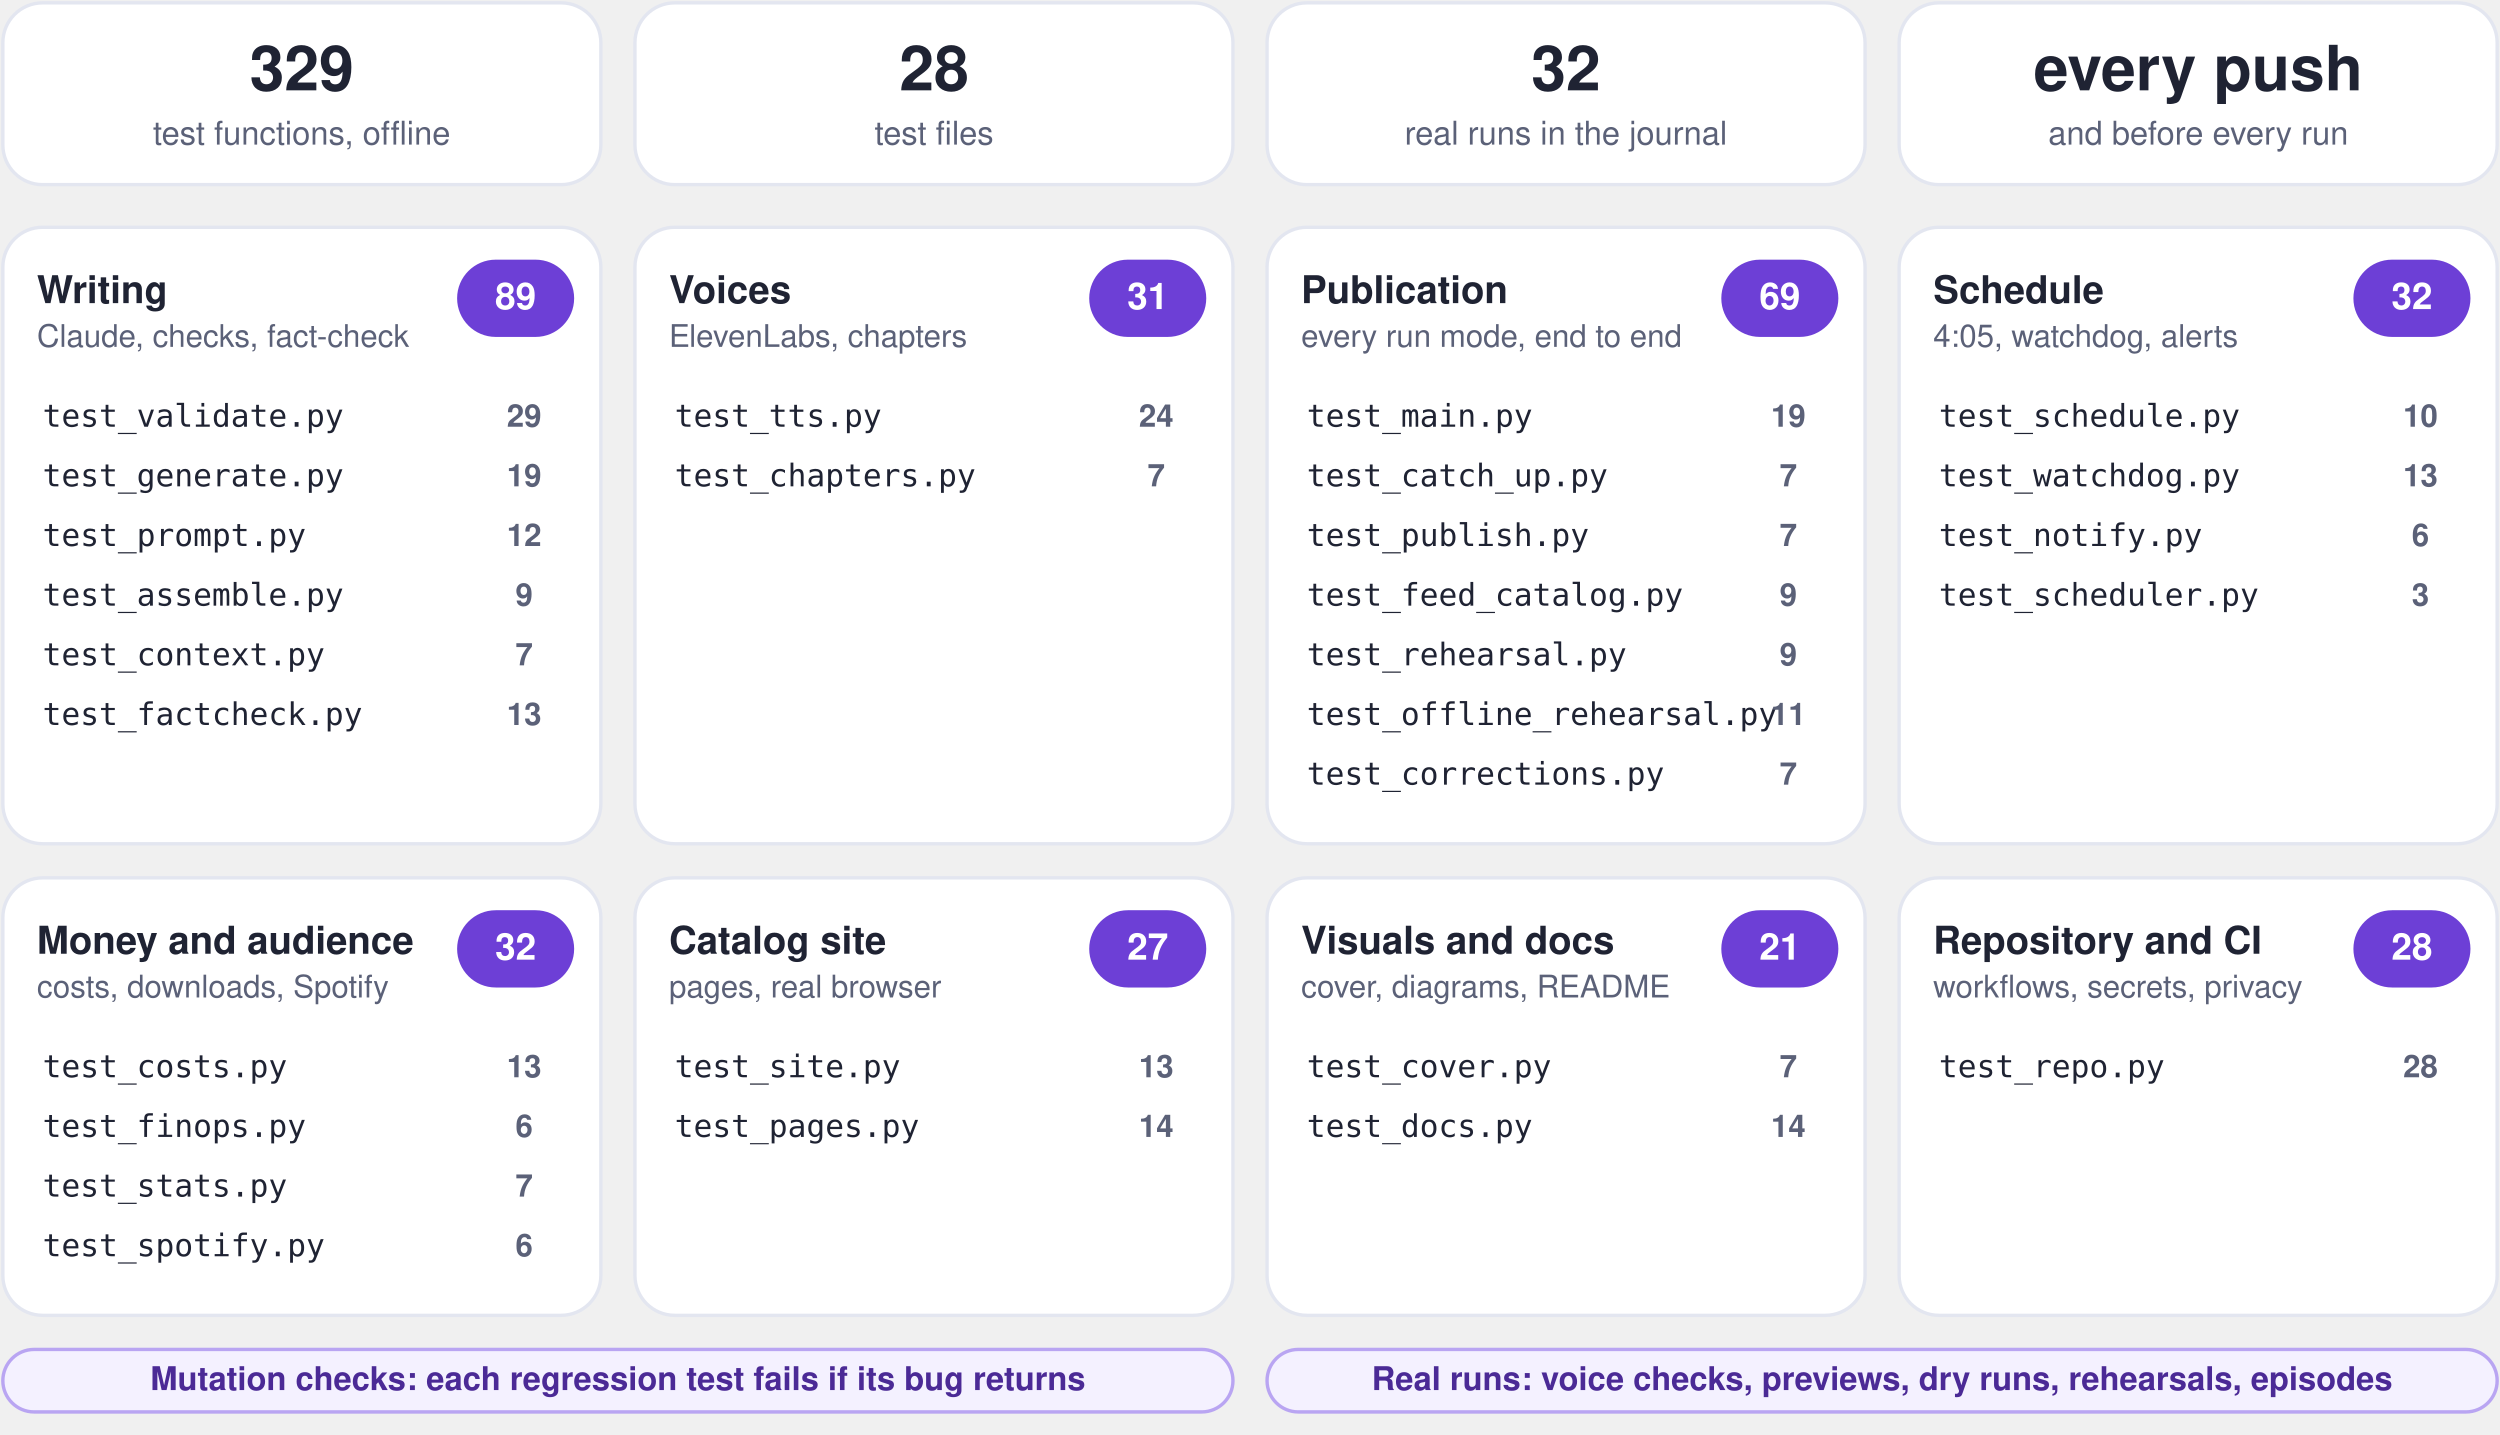
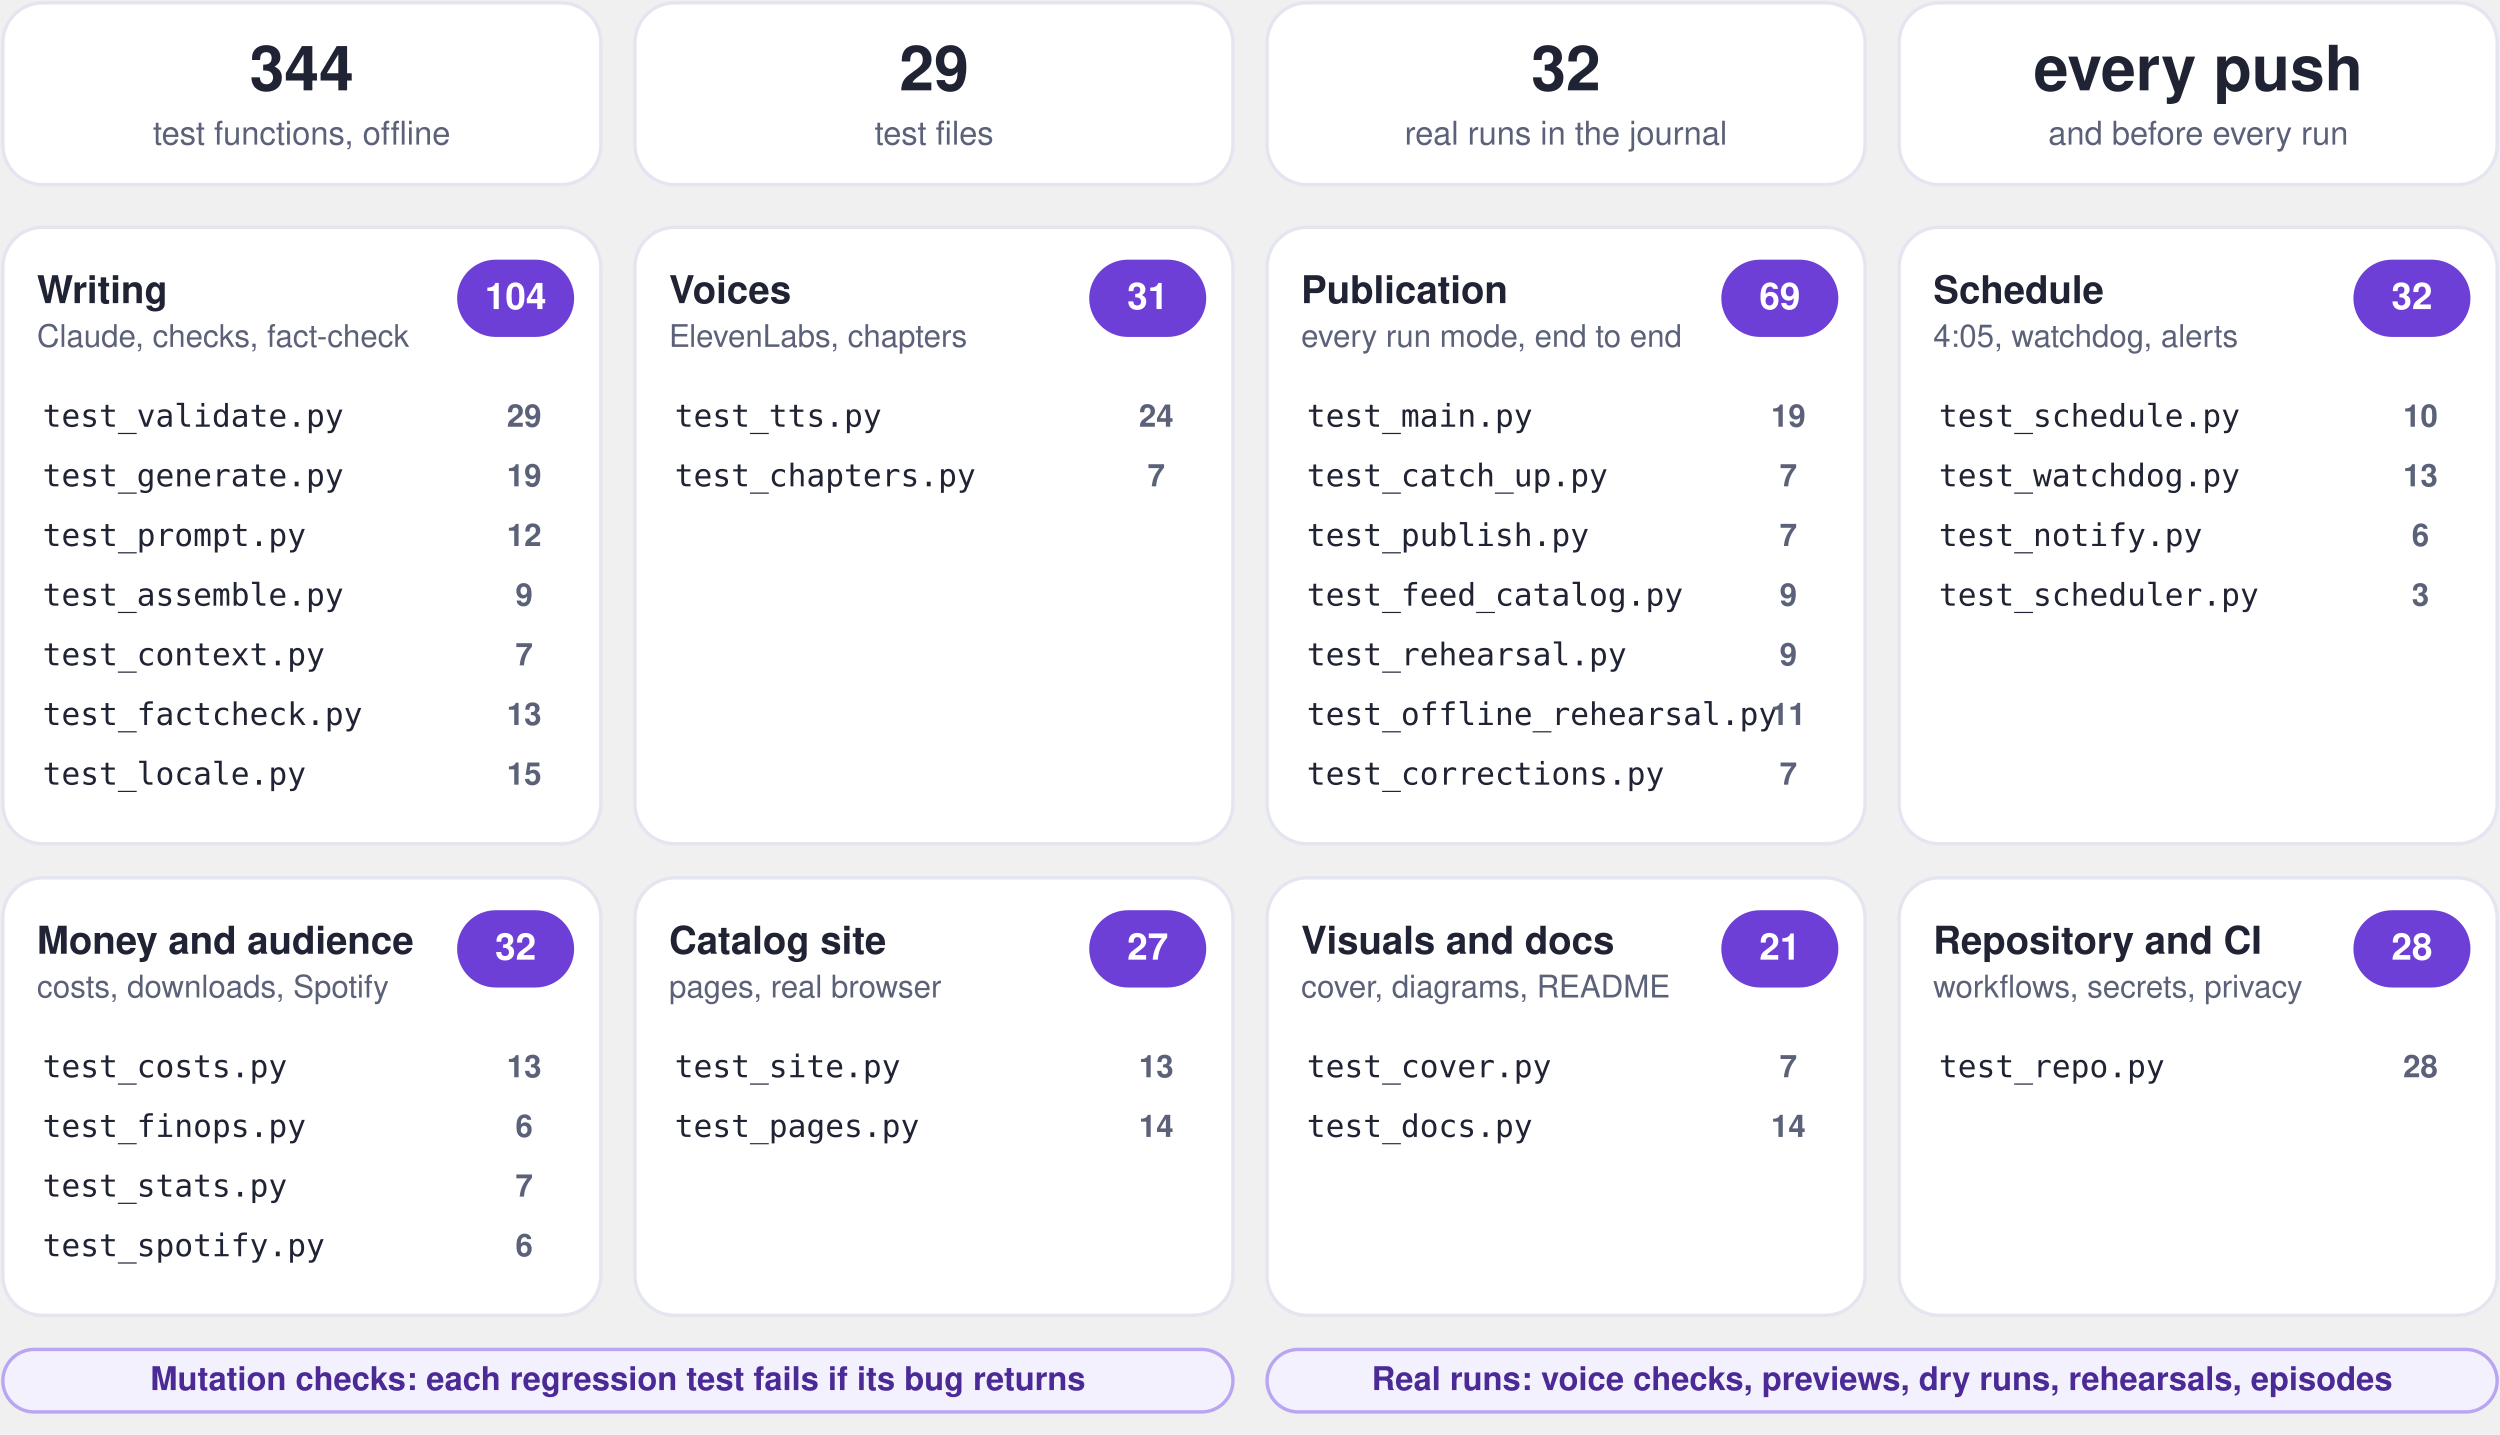
- <svg xmlns="http://www.w3.org/2000/svg" viewBox="0 0 880 505" width="880" height="505" role="img" aria-label="Test plan: 329 offline tests in 28 files">
+ <svg xmlns="http://www.w3.org/2000/svg" viewBox="0 0 880 505" width="880" height="505" role="img" aria-label="Test plan: 344 offline tests in 29 files">
  <g class="box">
    <rect x="1.0" y="1.0" width="210.5" height="64.0" rx="14" fill="#ffffff" stroke="#e3e6f0" stroke-width="1.2" class="frame" />
-     <text x="106.2" y="31.8" font-family="-apple-system, BlinkMacSystemFont, 'Segoe UI', Helvetica, Arial, sans-serif" font-size="22" font-weight="750" fill="#1f2333" text-anchor="middle">329</text>
+     <text x="106.2" y="31.8" font-family="-apple-system, BlinkMacSystemFont, 'Segoe UI', Helvetica, Arial, sans-serif" font-size="22" font-weight="750" fill="#1f2333" text-anchor="middle">344</text>
    <text x="106.2" y="50.9" font-family="-apple-system, BlinkMacSystemFont, 'Segoe UI', Helvetica, Arial, sans-serif" font-size="11.5" font-weight="500" fill="#5b6178" text-anchor="middle">test functions, offline</text>
  </g>
  <g class="box">
    <rect x="223.5" y="1.0" width="210.5" height="64.0" rx="14" fill="#ffffff" stroke="#e3e6f0" stroke-width="1.2" class="frame" />
-     <text x="328.8" y="31.8" font-family="-apple-system, BlinkMacSystemFont, 'Segoe UI', Helvetica, Arial, sans-serif" font-size="22" font-weight="750" fill="#1f2333" text-anchor="middle">28</text>
+     <text x="328.8" y="31.8" font-family="-apple-system, BlinkMacSystemFont, 'Segoe UI', Helvetica, Arial, sans-serif" font-size="22" font-weight="750" fill="#1f2333" text-anchor="middle">29</text>
    <text x="328.8" y="50.9" font-family="-apple-system, BlinkMacSystemFont, 'Segoe UI', Helvetica, Arial, sans-serif" font-size="11.5" font-weight="500" fill="#5b6178" text-anchor="middle">test files</text>
  </g>
  <g class="box">
    <rect x="446.0" y="1.0" width="210.5" height="64.0" rx="14" fill="#ffffff" stroke="#e3e6f0" stroke-width="1.2" class="frame" />
    <text x="551.2" y="31.8" font-family="-apple-system, BlinkMacSystemFont, 'Segoe UI', Helvetica, Arial, sans-serif" font-size="22" font-weight="750" fill="#1f2333" text-anchor="middle">32</text>
    <text x="551.2" y="50.9" font-family="-apple-system, BlinkMacSystemFont, 'Segoe UI', Helvetica, Arial, sans-serif" font-size="11.5" font-weight="500" fill="#5b6178" text-anchor="middle">real runs in the journal</text>
  </g>
  <g class="box">
    <rect x="668.5" y="1.0" width="210.5" height="64.0" rx="14" fill="#ffffff" stroke="#e3e6f0" stroke-width="1.2" class="frame" />
    <text x="773.8" y="31.8" font-family="-apple-system, BlinkMacSystemFont, 'Segoe UI', Helvetica, Arial, sans-serif" font-size="22" font-weight="750" fill="#1f2333" text-anchor="middle">every push</text>
    <text x="773.8" y="50.9" font-family="-apple-system, BlinkMacSystemFont, 'Segoe UI', Helvetica, Arial, sans-serif" font-size="11.5" font-weight="500" fill="#5b6178" text-anchor="middle">and before every run</text>
  </g>
  <rect x="1.0" y="80.0" width="210.5" height="217.0" rx="14" fill="#ffffff" stroke="#e3e6f0" stroke-width="1.2" />
  <g class="box">
    <rect x="9.0" y="90.0" width="152.5" height="40.0" rx="12" fill="none" stroke="none" stroke-width="1.2" class="frame" />
    <text x="13.0" y="106.7" font-family="-apple-system, BlinkMacSystemFont, 'Segoe UI', Helvetica, Arial, sans-serif" font-size="13.5" font-weight="700" fill="#1f2333" text-anchor="start">Writing</text>
    <text x="13.0" y="122.1" font-family="-apple-system, BlinkMacSystemFont, 'Segoe UI', Helvetica, Arial, sans-serif" font-size="11" font-weight="400" fill="#5b6178" text-anchor="start">Claude, checks, fact-check</text>
  </g>
  <g class="box">
    <rect x="161.5" y="92.0" width="40.0" height="26.0" rx="13" fill="#6d3fd6" stroke="#6d3fd6" stroke-width="1.2" class="frame" />
-     <text x="181.5" y="108.8" font-family="-apple-system, BlinkMacSystemFont, 'Segoe UI', Helvetica, Arial, sans-serif" font-size="13" font-weight="700" fill="#ffffff" text-anchor="middle">89</text>
+     <text x="181.5" y="108.8" font-family="-apple-system, BlinkMacSystemFont, 'Segoe UI', Helvetica, Arial, sans-serif" font-size="13" font-weight="700" fill="#ffffff" text-anchor="middle">104</text>
  </g>
  <g class="box">
    <rect x="11.0" y="138.0" width="190.5" height="18.0" rx="12" fill="none" stroke="none" stroke-width="1.2" class="frame" />
    <text x="15.0" y="150.2" font-family="ui-monospace, SFMono-Regular, Menlo, Consolas, monospace" font-size="11" font-weight="500" fill="#1f2333" text-anchor="start">test_validate.py</text>
  </g>
  <g class="box">
    <rect x="167.5" y="138.0" width="34.0" height="18.0" rx="12" fill="none" stroke="none" stroke-width="1.2" class="frame" />
    <text x="184.5" y="150.2" font-family="-apple-system, BlinkMacSystemFont, 'Segoe UI', Helvetica, Arial, sans-serif" font-size="11" font-weight="700" fill="#5b6178" text-anchor="middle">29</text>
  </g>
  <g class="box">
    <rect x="11.0" y="159.0" width="190.5" height="18.0" rx="12" fill="none" stroke="none" stroke-width="1.2" class="frame" />
    <text x="15.0" y="171.2" font-family="ui-monospace, SFMono-Regular, Menlo, Consolas, monospace" font-size="11" font-weight="500" fill="#1f2333" text-anchor="start">test_generate.py</text>
  </g>
  <g class="box">
    <rect x="167.5" y="159.0" width="34.0" height="18.0" rx="12" fill="none" stroke="none" stroke-width="1.2" class="frame" />
    <text x="184.5" y="171.2" font-family="-apple-system, BlinkMacSystemFont, 'Segoe UI', Helvetica, Arial, sans-serif" font-size="11" font-weight="700" fill="#5b6178" text-anchor="middle">19</text>
  </g>
  <g class="box">
    <rect x="11.0" y="180.0" width="190.5" height="18.0" rx="12" fill="none" stroke="none" stroke-width="1.2" class="frame" />
    <text x="15.0" y="192.2" font-family="ui-monospace, SFMono-Regular, Menlo, Consolas, monospace" font-size="11" font-weight="500" fill="#1f2333" text-anchor="start">test_prompt.py</text>
  </g>
  <g class="box">
    <rect x="167.5" y="180.0" width="34.0" height="18.0" rx="12" fill="none" stroke="none" stroke-width="1.2" class="frame" />
    <text x="184.5" y="192.2" font-family="-apple-system, BlinkMacSystemFont, 'Segoe UI', Helvetica, Arial, sans-serif" font-size="11" font-weight="700" fill="#5b6178" text-anchor="middle">12</text>
  </g>
  <g class="box">
    <rect x="11.0" y="201.0" width="190.5" height="18.0" rx="12" fill="none" stroke="none" stroke-width="1.2" class="frame" />
    <text x="15.0" y="213.2" font-family="ui-monospace, SFMono-Regular, Menlo, Consolas, monospace" font-size="11" font-weight="500" fill="#1f2333" text-anchor="start">test_assemble.py</text>
  </g>
  <g class="box">
    <rect x="167.5" y="201.0" width="34.0" height="18.0" rx="12" fill="none" stroke="none" stroke-width="1.2" class="frame" />
    <text x="184.5" y="213.2" font-family="-apple-system, BlinkMacSystemFont, 'Segoe UI', Helvetica, Arial, sans-serif" font-size="11" font-weight="700" fill="#5b6178" text-anchor="middle">9</text>
  </g>
  <g class="box">
    <rect x="11.0" y="222.0" width="190.5" height="18.0" rx="12" fill="none" stroke="none" stroke-width="1.2" class="frame" />
    <text x="15.0" y="234.2" font-family="ui-monospace, SFMono-Regular, Menlo, Consolas, monospace" font-size="11" font-weight="500" fill="#1f2333" text-anchor="start">test_context.py</text>
  </g>
  <g class="box">
    <rect x="167.5" y="222.0" width="34.0" height="18.0" rx="12" fill="none" stroke="none" stroke-width="1.2" class="frame" />
    <text x="184.5" y="234.2" font-family="-apple-system, BlinkMacSystemFont, 'Segoe UI', Helvetica, Arial, sans-serif" font-size="11" font-weight="700" fill="#5b6178" text-anchor="middle">7</text>
  </g>
  <g class="box">
    <rect x="11.0" y="243.0" width="190.5" height="18.0" rx="12" fill="none" stroke="none" stroke-width="1.2" class="frame" />
    <text x="15.0" y="255.2" font-family="ui-monospace, SFMono-Regular, Menlo, Consolas, monospace" font-size="11" font-weight="500" fill="#1f2333" text-anchor="start">test_factcheck.py</text>
  </g>
  <g class="box">
    <rect x="167.5" y="243.0" width="34.0" height="18.0" rx="12" fill="none" stroke="none" stroke-width="1.2" class="frame" />
    <text x="184.5" y="255.2" font-family="-apple-system, BlinkMacSystemFont, 'Segoe UI', Helvetica, Arial, sans-serif" font-size="11" font-weight="700" fill="#5b6178" text-anchor="middle">13</text>
+   </g>
+   <g class="box">
+     <rect x="11.0" y="264.0" width="190.5" height="18.0" rx="12" fill="none" stroke="none" stroke-width="1.2" class="frame" />
+     <text x="15.0" y="276.2" font-family="ui-monospace, SFMono-Regular, Menlo, Consolas, monospace" font-size="11" font-weight="500" fill="#1f2333" text-anchor="start">test_locale.py</text>
+   </g>
+   <g class="box">
+     <rect x="167.5" y="264.0" width="34.0" height="18.0" rx="12" fill="none" stroke="none" stroke-width="1.2" class="frame" />
+     <text x="184.5" y="276.2" font-family="-apple-system, BlinkMacSystemFont, 'Segoe UI', Helvetica, Arial, sans-serif" font-size="11" font-weight="700" fill="#5b6178" text-anchor="middle">15</text>
  </g>
  <rect x="223.5" y="80.0" width="210.5" height="217.0" rx="14" fill="#ffffff" stroke="#e3e6f0" stroke-width="1.2" />
  <g class="box">
    <rect x="231.5" y="90.0" width="152.5" height="40.0" rx="12" fill="none" stroke="none" stroke-width="1.2" class="frame" />
    <text x="235.5" y="106.7" font-family="-apple-system, BlinkMacSystemFont, 'Segoe UI', Helvetica, Arial, sans-serif" font-size="13.5" font-weight="700" fill="#1f2333" text-anchor="start">Voices</text>
    <text x="235.5" y="122.1" font-family="-apple-system, BlinkMacSystemFont, 'Segoe UI', Helvetica, Arial, sans-serif" font-size="11" font-weight="400" fill="#5b6178" text-anchor="start">ElevenLabs, chapters</text>
  </g>
  <g class="box">
    <rect x="384.0" y="92.0" width="40.0" height="26.0" rx="13" fill="#6d3fd6" stroke="#6d3fd6" stroke-width="1.2" class="frame" />
    <text x="404.0" y="108.8" font-family="-apple-system, BlinkMacSystemFont, 'Segoe UI', Helvetica, Arial, sans-serif" font-size="13" font-weight="700" fill="#ffffff" text-anchor="middle">31</text>
  </g>
  <g class="box">
    <rect x="233.5" y="138.0" width="190.5" height="18.0" rx="12" fill="none" stroke="none" stroke-width="1.2" class="frame" />
    <text x="237.5" y="150.2" font-family="ui-monospace, SFMono-Regular, Menlo, Consolas, monospace" font-size="11" font-weight="500" fill="#1f2333" text-anchor="start">test_tts.py</text>
  </g>
  <g class="box">
    <rect x="390.0" y="138.0" width="34.0" height="18.0" rx="12" fill="none" stroke="none" stroke-width="1.2" class="frame" />
    <text x="407.0" y="150.2" font-family="-apple-system, BlinkMacSystemFont, 'Segoe UI', Helvetica, Arial, sans-serif" font-size="11" font-weight="700" fill="#5b6178" text-anchor="middle">24</text>
  </g>
  <g class="box">
    <rect x="233.5" y="159.0" width="190.5" height="18.0" rx="12" fill="none" stroke="none" stroke-width="1.2" class="frame" />
    <text x="237.5" y="171.2" font-family="ui-monospace, SFMono-Regular, Menlo, Consolas, monospace" font-size="11" font-weight="500" fill="#1f2333" text-anchor="start">test_chapters.py</text>
  </g>
  <g class="box">
    <rect x="390.0" y="159.0" width="34.0" height="18.0" rx="12" fill="none" stroke="none" stroke-width="1.2" class="frame" />
    <text x="407.0" y="171.2" font-family="-apple-system, BlinkMacSystemFont, 'Segoe UI', Helvetica, Arial, sans-serif" font-size="11" font-weight="700" fill="#5b6178" text-anchor="middle">7</text>
  </g>
  <rect x="446.0" y="80.0" width="210.5" height="217.0" rx="14" fill="#ffffff" stroke="#e3e6f0" stroke-width="1.2" />
  <g class="box">
    <rect x="454.0" y="90.0" width="152.5" height="40.0" rx="12" fill="none" stroke="none" stroke-width="1.2" class="frame" />
    <text x="458.0" y="106.7" font-family="-apple-system, BlinkMacSystemFont, 'Segoe UI', Helvetica, Arial, sans-serif" font-size="13.5" font-weight="700" fill="#1f2333" text-anchor="start">Publication</text>
    <text x="458.0" y="122.1" font-family="-apple-system, BlinkMacSystemFont, 'Segoe UI', Helvetica, Arial, sans-serif" font-size="11" font-weight="400" fill="#5b6178" text-anchor="start">every run mode, end to end</text>
  </g>
  <g class="box">
    <rect x="606.5" y="92.0" width="40.0" height="26.0" rx="13" fill="#6d3fd6" stroke="#6d3fd6" stroke-width="1.2" class="frame" />
    <text x="626.5" y="108.8" font-family="-apple-system, BlinkMacSystemFont, 'Segoe UI', Helvetica, Arial, sans-serif" font-size="13" font-weight="700" fill="#ffffff" text-anchor="middle">69</text>
  </g>
  <g class="box">
    <rect x="456.0" y="138.0" width="190.5" height="18.0" rx="12" fill="none" stroke="none" stroke-width="1.2" class="frame" />
    <text x="460.0" y="150.2" font-family="ui-monospace, SFMono-Regular, Menlo, Consolas, monospace" font-size="11" font-weight="500" fill="#1f2333" text-anchor="start">test_main.py</text>
  </g>
  <g class="box">
    <rect x="612.5" y="138.0" width="34.0" height="18.0" rx="12" fill="none" stroke="none" stroke-width="1.2" class="frame" />
    <text x="629.5" y="150.2" font-family="-apple-system, BlinkMacSystemFont, 'Segoe UI', Helvetica, Arial, sans-serif" font-size="11" font-weight="700" fill="#5b6178" text-anchor="middle">19</text>
  </g>
  <g class="box">
    <rect x="456.0" y="159.0" width="190.5" height="18.0" rx="12" fill="none" stroke="none" stroke-width="1.2" class="frame" />
    <text x="460.0" y="171.2" font-family="ui-monospace, SFMono-Regular, Menlo, Consolas, monospace" font-size="11" font-weight="500" fill="#1f2333" text-anchor="start">test_catch_up.py</text>
  </g>
  <g class="box">
    <rect x="612.5" y="159.0" width="34.0" height="18.0" rx="12" fill="none" stroke="none" stroke-width="1.2" class="frame" />
    <text x="629.5" y="171.2" font-family="-apple-system, BlinkMacSystemFont, 'Segoe UI', Helvetica, Arial, sans-serif" font-size="11" font-weight="700" fill="#5b6178" text-anchor="middle">7</text>
  </g>
  <g class="box">
    <rect x="456.0" y="180.0" width="190.5" height="18.0" rx="12" fill="none" stroke="none" stroke-width="1.2" class="frame" />
    <text x="460.0" y="192.2" font-family="ui-monospace, SFMono-Regular, Menlo, Consolas, monospace" font-size="11" font-weight="500" fill="#1f2333" text-anchor="start">test_publish.py</text>
  </g>
  <g class="box">
    <rect x="612.5" y="180.0" width="34.0" height="18.0" rx="12" fill="none" stroke="none" stroke-width="1.2" class="frame" />
    <text x="629.5" y="192.2" font-family="-apple-system, BlinkMacSystemFont, 'Segoe UI', Helvetica, Arial, sans-serif" font-size="11" font-weight="700" fill="#5b6178" text-anchor="middle">7</text>
  </g>
  <g class="box">
    <rect x="456.0" y="201.0" width="190.5" height="18.0" rx="12" fill="none" stroke="none" stroke-width="1.2" class="frame" />
    <text x="460.0" y="213.2" font-family="ui-monospace, SFMono-Regular, Menlo, Consolas, monospace" font-size="11" font-weight="500" fill="#1f2333" text-anchor="start">test_feed_catalog.py</text>
  </g>
  <g class="box">
    <rect x="612.5" y="201.0" width="34.0" height="18.0" rx="12" fill="none" stroke="none" stroke-width="1.2" class="frame" />
    <text x="629.5" y="213.2" font-family="-apple-system, BlinkMacSystemFont, 'Segoe UI', Helvetica, Arial, sans-serif" font-size="11" font-weight="700" fill="#5b6178" text-anchor="middle">9</text>
  </g>
  <g class="box">
    <rect x="456.0" y="222.0" width="190.5" height="18.0" rx="12" fill="none" stroke="none" stroke-width="1.2" class="frame" />
    <text x="460.0" y="234.2" font-family="ui-monospace, SFMono-Regular, Menlo, Consolas, monospace" font-size="11" font-weight="500" fill="#1f2333" text-anchor="start">test_rehearsal.py</text>
  </g>
  <g class="box">
    <rect x="612.5" y="222.0" width="34.0" height="18.0" rx="12" fill="none" stroke="none" stroke-width="1.2" class="frame" />
    <text x="629.5" y="234.2" font-family="-apple-system, BlinkMacSystemFont, 'Segoe UI', Helvetica, Arial, sans-serif" font-size="11" font-weight="700" fill="#5b6178" text-anchor="middle">9</text>
  </g>
  <g class="box">
    <rect x="456.0" y="243.0" width="190.5" height="18.0" rx="12" fill="none" stroke="none" stroke-width="1.2" class="frame" />
    <text x="460.0" y="255.2" font-family="ui-monospace, SFMono-Regular, Menlo, Consolas, monospace" font-size="11" font-weight="500" fill="#1f2333" text-anchor="start">test_offline_rehearsal.py</text>
  </g>
  <g class="box">
    <rect x="612.5" y="243.0" width="34.0" height="18.0" rx="12" fill="none" stroke="none" stroke-width="1.2" class="frame" />
    <text x="629.5" y="255.2" font-family="-apple-system, BlinkMacSystemFont, 'Segoe UI', Helvetica, Arial, sans-serif" font-size="11" font-weight="700" fill="#5b6178" text-anchor="middle">11</text>
  </g>
  <g class="box">
    <rect x="456.0" y="264.0" width="190.5" height="18.0" rx="12" fill="none" stroke="none" stroke-width="1.2" class="frame" />
    <text x="460.0" y="276.2" font-family="ui-monospace, SFMono-Regular, Menlo, Consolas, monospace" font-size="11" font-weight="500" fill="#1f2333" text-anchor="start">test_corrections.py</text>
  </g>
  <g class="box">
    <rect x="612.5" y="264.0" width="34.0" height="18.0" rx="12" fill="none" stroke="none" stroke-width="1.2" class="frame" />
    <text x="629.5" y="276.2" font-family="-apple-system, BlinkMacSystemFont, 'Segoe UI', Helvetica, Arial, sans-serif" font-size="11" font-weight="700" fill="#5b6178" text-anchor="middle">7</text>
  </g>
  <rect x="668.5" y="80.0" width="210.5" height="217.0" rx="14" fill="#ffffff" stroke="#e3e6f0" stroke-width="1.2" />
  <g class="box">
    <rect x="676.5" y="90.0" width="152.5" height="40.0" rx="12" fill="none" stroke="none" stroke-width="1.2" class="frame" />
    <text x="680.5" y="106.7" font-family="-apple-system, BlinkMacSystemFont, 'Segoe UI', Helvetica, Arial, sans-serif" font-size="13.5" font-weight="700" fill="#1f2333" text-anchor="start">Schedule</text>
    <text x="680.5" y="122.1" font-family="-apple-system, BlinkMacSystemFont, 'Segoe UI', Helvetica, Arial, sans-serif" font-size="11" font-weight="400" fill="#5b6178" text-anchor="start">4:05, watchdog, alerts</text>
  </g>
  <g class="box">
    <rect x="829.0" y="92.0" width="40.0" height="26.0" rx="13" fill="#6d3fd6" stroke="#6d3fd6" stroke-width="1.2" class="frame" />
    <text x="849.0" y="108.8" font-family="-apple-system, BlinkMacSystemFont, 'Segoe UI', Helvetica, Arial, sans-serif" font-size="13" font-weight="700" fill="#ffffff" text-anchor="middle">32</text>
  </g>
  <g class="box">
    <rect x="678.5" y="138.0" width="190.5" height="18.0" rx="12" fill="none" stroke="none" stroke-width="1.2" class="frame" />
    <text x="682.5" y="150.2" font-family="ui-monospace, SFMono-Regular, Menlo, Consolas, monospace" font-size="11" font-weight="500" fill="#1f2333" text-anchor="start">test_schedule.py</text>
  </g>
  <g class="box">
    <rect x="835.0" y="138.0" width="34.0" height="18.0" rx="12" fill="none" stroke="none" stroke-width="1.2" class="frame" />
    <text x="852.0" y="150.2" font-family="-apple-system, BlinkMacSystemFont, 'Segoe UI', Helvetica, Arial, sans-serif" font-size="11" font-weight="700" fill="#5b6178" text-anchor="middle">10</text>
  </g>
  <g class="box">
    <rect x="678.5" y="159.0" width="190.5" height="18.0" rx="12" fill="none" stroke="none" stroke-width="1.2" class="frame" />
    <text x="682.5" y="171.2" font-family="ui-monospace, SFMono-Regular, Menlo, Consolas, monospace" font-size="11" font-weight="500" fill="#1f2333" text-anchor="start">test_watchdog.py</text>
  </g>
  <g class="box">
    <rect x="835.0" y="159.0" width="34.0" height="18.0" rx="12" fill="none" stroke="none" stroke-width="1.2" class="frame" />
    <text x="852.0" y="171.2" font-family="-apple-system, BlinkMacSystemFont, 'Segoe UI', Helvetica, Arial, sans-serif" font-size="11" font-weight="700" fill="#5b6178" text-anchor="middle">13</text>
  </g>
  <g class="box">
    <rect x="678.5" y="180.0" width="190.5" height="18.0" rx="12" fill="none" stroke="none" stroke-width="1.2" class="frame" />
    <text x="682.5" y="192.2" font-family="ui-monospace, SFMono-Regular, Menlo, Consolas, monospace" font-size="11" font-weight="500" fill="#1f2333" text-anchor="start">test_notify.py</text>
  </g>
  <g class="box">
    <rect x="835.0" y="180.0" width="34.0" height="18.0" rx="12" fill="none" stroke="none" stroke-width="1.2" class="frame" />
    <text x="852.0" y="192.2" font-family="-apple-system, BlinkMacSystemFont, 'Segoe UI', Helvetica, Arial, sans-serif" font-size="11" font-weight="700" fill="#5b6178" text-anchor="middle">6</text>
  </g>
  <g class="box">
    <rect x="678.5" y="201.0" width="190.5" height="18.0" rx="12" fill="none" stroke="none" stroke-width="1.2" class="frame" />
    <text x="682.5" y="213.2" font-family="ui-monospace, SFMono-Regular, Menlo, Consolas, monospace" font-size="11" font-weight="500" fill="#1f2333" text-anchor="start">test_scheduler.py</text>
  </g>
  <g class="box">
    <rect x="835.0" y="201.0" width="34.0" height="18.0" rx="12" fill="none" stroke="none" stroke-width="1.2" class="frame" />
    <text x="852.0" y="213.2" font-family="-apple-system, BlinkMacSystemFont, 'Segoe UI', Helvetica, Arial, sans-serif" font-size="11" font-weight="700" fill="#5b6178" text-anchor="middle">3</text>
  </g>
  <rect x="1.0" y="309.0" width="210.5" height="154.0" rx="14" fill="#ffffff" stroke="#e3e6f0" stroke-width="1.2" />
  <g class="box">
    <rect x="9.0" y="319.0" width="152.5" height="40.0" rx="12" fill="none" stroke="none" stroke-width="1.2" class="frame" />
    <text x="13.0" y="335.7" font-family="-apple-system, BlinkMacSystemFont, 'Segoe UI', Helvetica, Arial, sans-serif" font-size="13.5" font-weight="700" fill="#1f2333" text-anchor="start">Money and audience</text>
    <text x="13.0" y="351.1" font-family="-apple-system, BlinkMacSystemFont, 'Segoe UI', Helvetica, Arial, sans-serif" font-size="11" font-weight="400" fill="#5b6178" text-anchor="start">costs, downloads, Spotify</text>
  </g>
  <g class="box">
    <rect x="161.5" y="321.0" width="40.0" height="26.0" rx="13" fill="#6d3fd6" stroke="#6d3fd6" stroke-width="1.2" class="frame" />
    <text x="181.5" y="337.8" font-family="-apple-system, BlinkMacSystemFont, 'Segoe UI', Helvetica, Arial, sans-serif" font-size="13" font-weight="700" fill="#ffffff" text-anchor="middle">32</text>
  </g>
  <g class="box">
    <rect x="11.0" y="367.0" width="190.5" height="18.0" rx="12" fill="none" stroke="none" stroke-width="1.2" class="frame" />
    <text x="15.0" y="379.2" font-family="ui-monospace, SFMono-Regular, Menlo, Consolas, monospace" font-size="11" font-weight="500" fill="#1f2333" text-anchor="start">test_costs.py</text>
  </g>
  <g class="box">
    <rect x="167.5" y="367.0" width="34.0" height="18.0" rx="12" fill="none" stroke="none" stroke-width="1.2" class="frame" />
    <text x="184.5" y="379.2" font-family="-apple-system, BlinkMacSystemFont, 'Segoe UI', Helvetica, Arial, sans-serif" font-size="11" font-weight="700" fill="#5b6178" text-anchor="middle">13</text>
  </g>
  <g class="box">
    <rect x="11.0" y="388.0" width="190.5" height="18.0" rx="12" fill="none" stroke="none" stroke-width="1.2" class="frame" />
    <text x="15.0" y="400.2" font-family="ui-monospace, SFMono-Regular, Menlo, Consolas, monospace" font-size="11" font-weight="500" fill="#1f2333" text-anchor="start">test_finops.py</text>
  </g>
  <g class="box">
    <rect x="167.5" y="388.0" width="34.0" height="18.0" rx="12" fill="none" stroke="none" stroke-width="1.2" class="frame" />
    <text x="184.5" y="400.2" font-family="-apple-system, BlinkMacSystemFont, 'Segoe UI', Helvetica, Arial, sans-serif" font-size="11" font-weight="700" fill="#5b6178" text-anchor="middle">6</text>
  </g>
  <g class="box">
    <rect x="11.0" y="409.0" width="190.5" height="18.0" rx="12" fill="none" stroke="none" stroke-width="1.2" class="frame" />
    <text x="15.0" y="421.2" font-family="ui-monospace, SFMono-Regular, Menlo, Consolas, monospace" font-size="11" font-weight="500" fill="#1f2333" text-anchor="start">test_stats.py</text>
  </g>
  <g class="box">
    <rect x="167.5" y="409.0" width="34.0" height="18.0" rx="12" fill="none" stroke="none" stroke-width="1.2" class="frame" />
    <text x="184.5" y="421.2" font-family="-apple-system, BlinkMacSystemFont, 'Segoe UI', Helvetica, Arial, sans-serif" font-size="11" font-weight="700" fill="#5b6178" text-anchor="middle">7</text>
  </g>
  <g class="box">
    <rect x="11.0" y="430.0" width="190.5" height="18.0" rx="12" fill="none" stroke="none" stroke-width="1.2" class="frame" />
    <text x="15.0" y="442.2" font-family="ui-monospace, SFMono-Regular, Menlo, Consolas, monospace" font-size="11" font-weight="500" fill="#1f2333" text-anchor="start">test_spotify.py</text>
  </g>
  <g class="box">
    <rect x="167.5" y="430.0" width="34.0" height="18.0" rx="12" fill="none" stroke="none" stroke-width="1.2" class="frame" />
    <text x="184.5" y="442.2" font-family="-apple-system, BlinkMacSystemFont, 'Segoe UI', Helvetica, Arial, sans-serif" font-size="11" font-weight="700" fill="#5b6178" text-anchor="middle">6</text>
  </g>
  <rect x="223.5" y="309.0" width="210.5" height="154.0" rx="14" fill="#ffffff" stroke="#e3e6f0" stroke-width="1.2" />
  <g class="box">
    <rect x="231.5" y="319.0" width="152.5" height="40.0" rx="12" fill="none" stroke="none" stroke-width="1.2" class="frame" />
    <text x="235.5" y="335.7" font-family="-apple-system, BlinkMacSystemFont, 'Segoe UI', Helvetica, Arial, sans-serif" font-size="13.5" font-weight="700" fill="#1f2333" text-anchor="start">Catalog site</text>
    <text x="235.5" y="351.1" font-family="-apple-system, BlinkMacSystemFont, 'Segoe UI', Helvetica, Arial, sans-serif" font-size="11" font-weight="400" fill="#5b6178" text-anchor="start">pages, real browser</text>
  </g>
  <g class="box">
    <rect x="384.0" y="321.0" width="40.0" height="26.0" rx="13" fill="#6d3fd6" stroke="#6d3fd6" stroke-width="1.2" class="frame" />
    <text x="404.0" y="337.8" font-family="-apple-system, BlinkMacSystemFont, 'Segoe UI', Helvetica, Arial, sans-serif" font-size="13" font-weight="700" fill="#ffffff" text-anchor="middle">27</text>
  </g>
  <g class="box">
    <rect x="233.5" y="367.0" width="190.5" height="18.0" rx="12" fill="none" stroke="none" stroke-width="1.2" class="frame" />
    <text x="237.5" y="379.2" font-family="ui-monospace, SFMono-Regular, Menlo, Consolas, monospace" font-size="11" font-weight="500" fill="#1f2333" text-anchor="start">test_site.py</text>
  </g>
  <g class="box">
    <rect x="390.0" y="367.0" width="34.0" height="18.0" rx="12" fill="none" stroke="none" stroke-width="1.2" class="frame" />
    <text x="407.0" y="379.2" font-family="-apple-system, BlinkMacSystemFont, 'Segoe UI', Helvetica, Arial, sans-serif" font-size="11" font-weight="700" fill="#5b6178" text-anchor="middle">13</text>
  </g>
  <g class="box">
    <rect x="233.5" y="388.0" width="190.5" height="18.0" rx="12" fill="none" stroke="none" stroke-width="1.2" class="frame" />
    <text x="237.5" y="400.2" font-family="ui-monospace, SFMono-Regular, Menlo, Consolas, monospace" font-size="11" font-weight="500" fill="#1f2333" text-anchor="start">test_pages.py</text>
  </g>
  <g class="box">
    <rect x="390.0" y="388.0" width="34.0" height="18.0" rx="12" fill="none" stroke="none" stroke-width="1.2" class="frame" />
    <text x="407.0" y="400.2" font-family="-apple-system, BlinkMacSystemFont, 'Segoe UI', Helvetica, Arial, sans-serif" font-size="11" font-weight="700" fill="#5b6178" text-anchor="middle">14</text>
  </g>
  <rect x="446.0" y="309.0" width="210.5" height="154.0" rx="14" fill="#ffffff" stroke="#e3e6f0" stroke-width="1.2" />
  <g class="box">
    <rect x="454.0" y="319.0" width="152.5" height="40.0" rx="12" fill="none" stroke="none" stroke-width="1.2" class="frame" />
    <text x="458.0" y="335.7" font-family="-apple-system, BlinkMacSystemFont, 'Segoe UI', Helvetica, Arial, sans-serif" font-size="13.5" font-weight="700" fill="#1f2333" text-anchor="start">Visuals and docs</text>
    <text x="458.0" y="351.1" font-family="-apple-system, BlinkMacSystemFont, 'Segoe UI', Helvetica, Arial, sans-serif" font-size="11" font-weight="400" fill="#5b6178" text-anchor="start">cover, diagrams, README</text>
  </g>
  <g class="box">
    <rect x="606.5" y="321.0" width="40.0" height="26.0" rx="13" fill="#6d3fd6" stroke="#6d3fd6" stroke-width="1.2" class="frame" />
    <text x="626.5" y="337.8" font-family="-apple-system, BlinkMacSystemFont, 'Segoe UI', Helvetica, Arial, sans-serif" font-size="13" font-weight="700" fill="#ffffff" text-anchor="middle">21</text>
  </g>
  <g class="box">
    <rect x="456.0" y="367.0" width="190.5" height="18.0" rx="12" fill="none" stroke="none" stroke-width="1.2" class="frame" />
    <text x="460.0" y="379.2" font-family="ui-monospace, SFMono-Regular, Menlo, Consolas, monospace" font-size="11" font-weight="500" fill="#1f2333" text-anchor="start">test_cover.py</text>
  </g>
  <g class="box">
    <rect x="612.5" y="367.0" width="34.0" height="18.0" rx="12" fill="none" stroke="none" stroke-width="1.2" class="frame" />
    <text x="629.5" y="379.2" font-family="-apple-system, BlinkMacSystemFont, 'Segoe UI', Helvetica, Arial, sans-serif" font-size="11" font-weight="700" fill="#5b6178" text-anchor="middle">7</text>
  </g>
  <g class="box">
    <rect x="456.0" y="388.0" width="190.5" height="18.0" rx="12" fill="none" stroke="none" stroke-width="1.2" class="frame" />
    <text x="460.0" y="400.2" font-family="ui-monospace, SFMono-Regular, Menlo, Consolas, monospace" font-size="11" font-weight="500" fill="#1f2333" text-anchor="start">test_docs.py</text>
  </g>
  <g class="box">
    <rect x="612.5" y="388.0" width="34.0" height="18.0" rx="12" fill="none" stroke="none" stroke-width="1.2" class="frame" />
    <text x="629.5" y="400.2" font-family="-apple-system, BlinkMacSystemFont, 'Segoe UI', Helvetica, Arial, sans-serif" font-size="11" font-weight="700" fill="#5b6178" text-anchor="middle">14</text>
  </g>
  <rect x="668.5" y="309.0" width="210.5" height="154.0" rx="14" fill="#ffffff" stroke="#e3e6f0" stroke-width="1.2" />
  <g class="box">
    <rect x="676.5" y="319.0" width="152.5" height="40.0" rx="12" fill="none" stroke="none" stroke-width="1.2" class="frame" />
    <text x="680.5" y="335.7" font-family="-apple-system, BlinkMacSystemFont, 'Segoe UI', Helvetica, Arial, sans-serif" font-size="13.5" font-weight="700" fill="#1f2333" text-anchor="start">Repository and CI</text>
    <text x="680.5" y="351.1" font-family="-apple-system, BlinkMacSystemFont, 'Segoe UI', Helvetica, Arial, sans-serif" font-size="11" font-weight="400" fill="#5b6178" text-anchor="start">workflows, secrets, privacy</text>
  </g>
  <g class="box">
    <rect x="829.0" y="321.0" width="40.0" height="26.0" rx="13" fill="#6d3fd6" stroke="#6d3fd6" stroke-width="1.2" class="frame" />
    <text x="849.0" y="337.8" font-family="-apple-system, BlinkMacSystemFont, 'Segoe UI', Helvetica, Arial, sans-serif" font-size="13" font-weight="700" fill="#ffffff" text-anchor="middle">28</text>
  </g>
  <g class="box">
    <rect x="678.5" y="367.0" width="190.5" height="18.0" rx="12" fill="none" stroke="none" stroke-width="1.2" class="frame" />
    <text x="682.5" y="379.2" font-family="ui-monospace, SFMono-Regular, Menlo, Consolas, monospace" font-size="11" font-weight="500" fill="#1f2333" text-anchor="start">test_repo.py</text>
  </g>
  <g class="box">
    <rect x="835.0" y="367.0" width="34.0" height="18.0" rx="12" fill="none" stroke="none" stroke-width="1.2" class="frame" />
    <text x="852.0" y="379.2" font-family="-apple-system, BlinkMacSystemFont, 'Segoe UI', Helvetica, Arial, sans-serif" font-size="11" font-weight="700" fill="#5b6178" text-anchor="middle">28</text>
  </g>
  <g class="box">
    <rect x="1.0" y="475.0" width="433.0" height="22.0" rx="11" fill="#f4f1ff" stroke="#b9a5f2" stroke-width="1.2" class="frame" />
    <text x="217.5" y="489.3" font-family="-apple-system, BlinkMacSystemFont, 'Segoe UI', Helvetica, Arial, sans-serif" font-size="11.5" font-weight="600" fill="#4b2a96" text-anchor="middle">Mutation checks: each regression test fails if its bug returns</text>
  </g>
  <g class="box">
    <rect x="446.0" y="475.0" width="433.0" height="22.0" rx="11" fill="#f4f1ff" stroke="#b9a5f2" stroke-width="1.2" class="frame" />
    <text x="662.5" y="489.3" font-family="-apple-system, BlinkMacSystemFont, 'Segoe UI', Helvetica, Arial, sans-serif" font-size="11.5" font-weight="600" fill="#4b2a96" text-anchor="middle">Real runs: voice checks, previews, dry runs, rehearsals, episodes</text>
  </g>
</svg>
